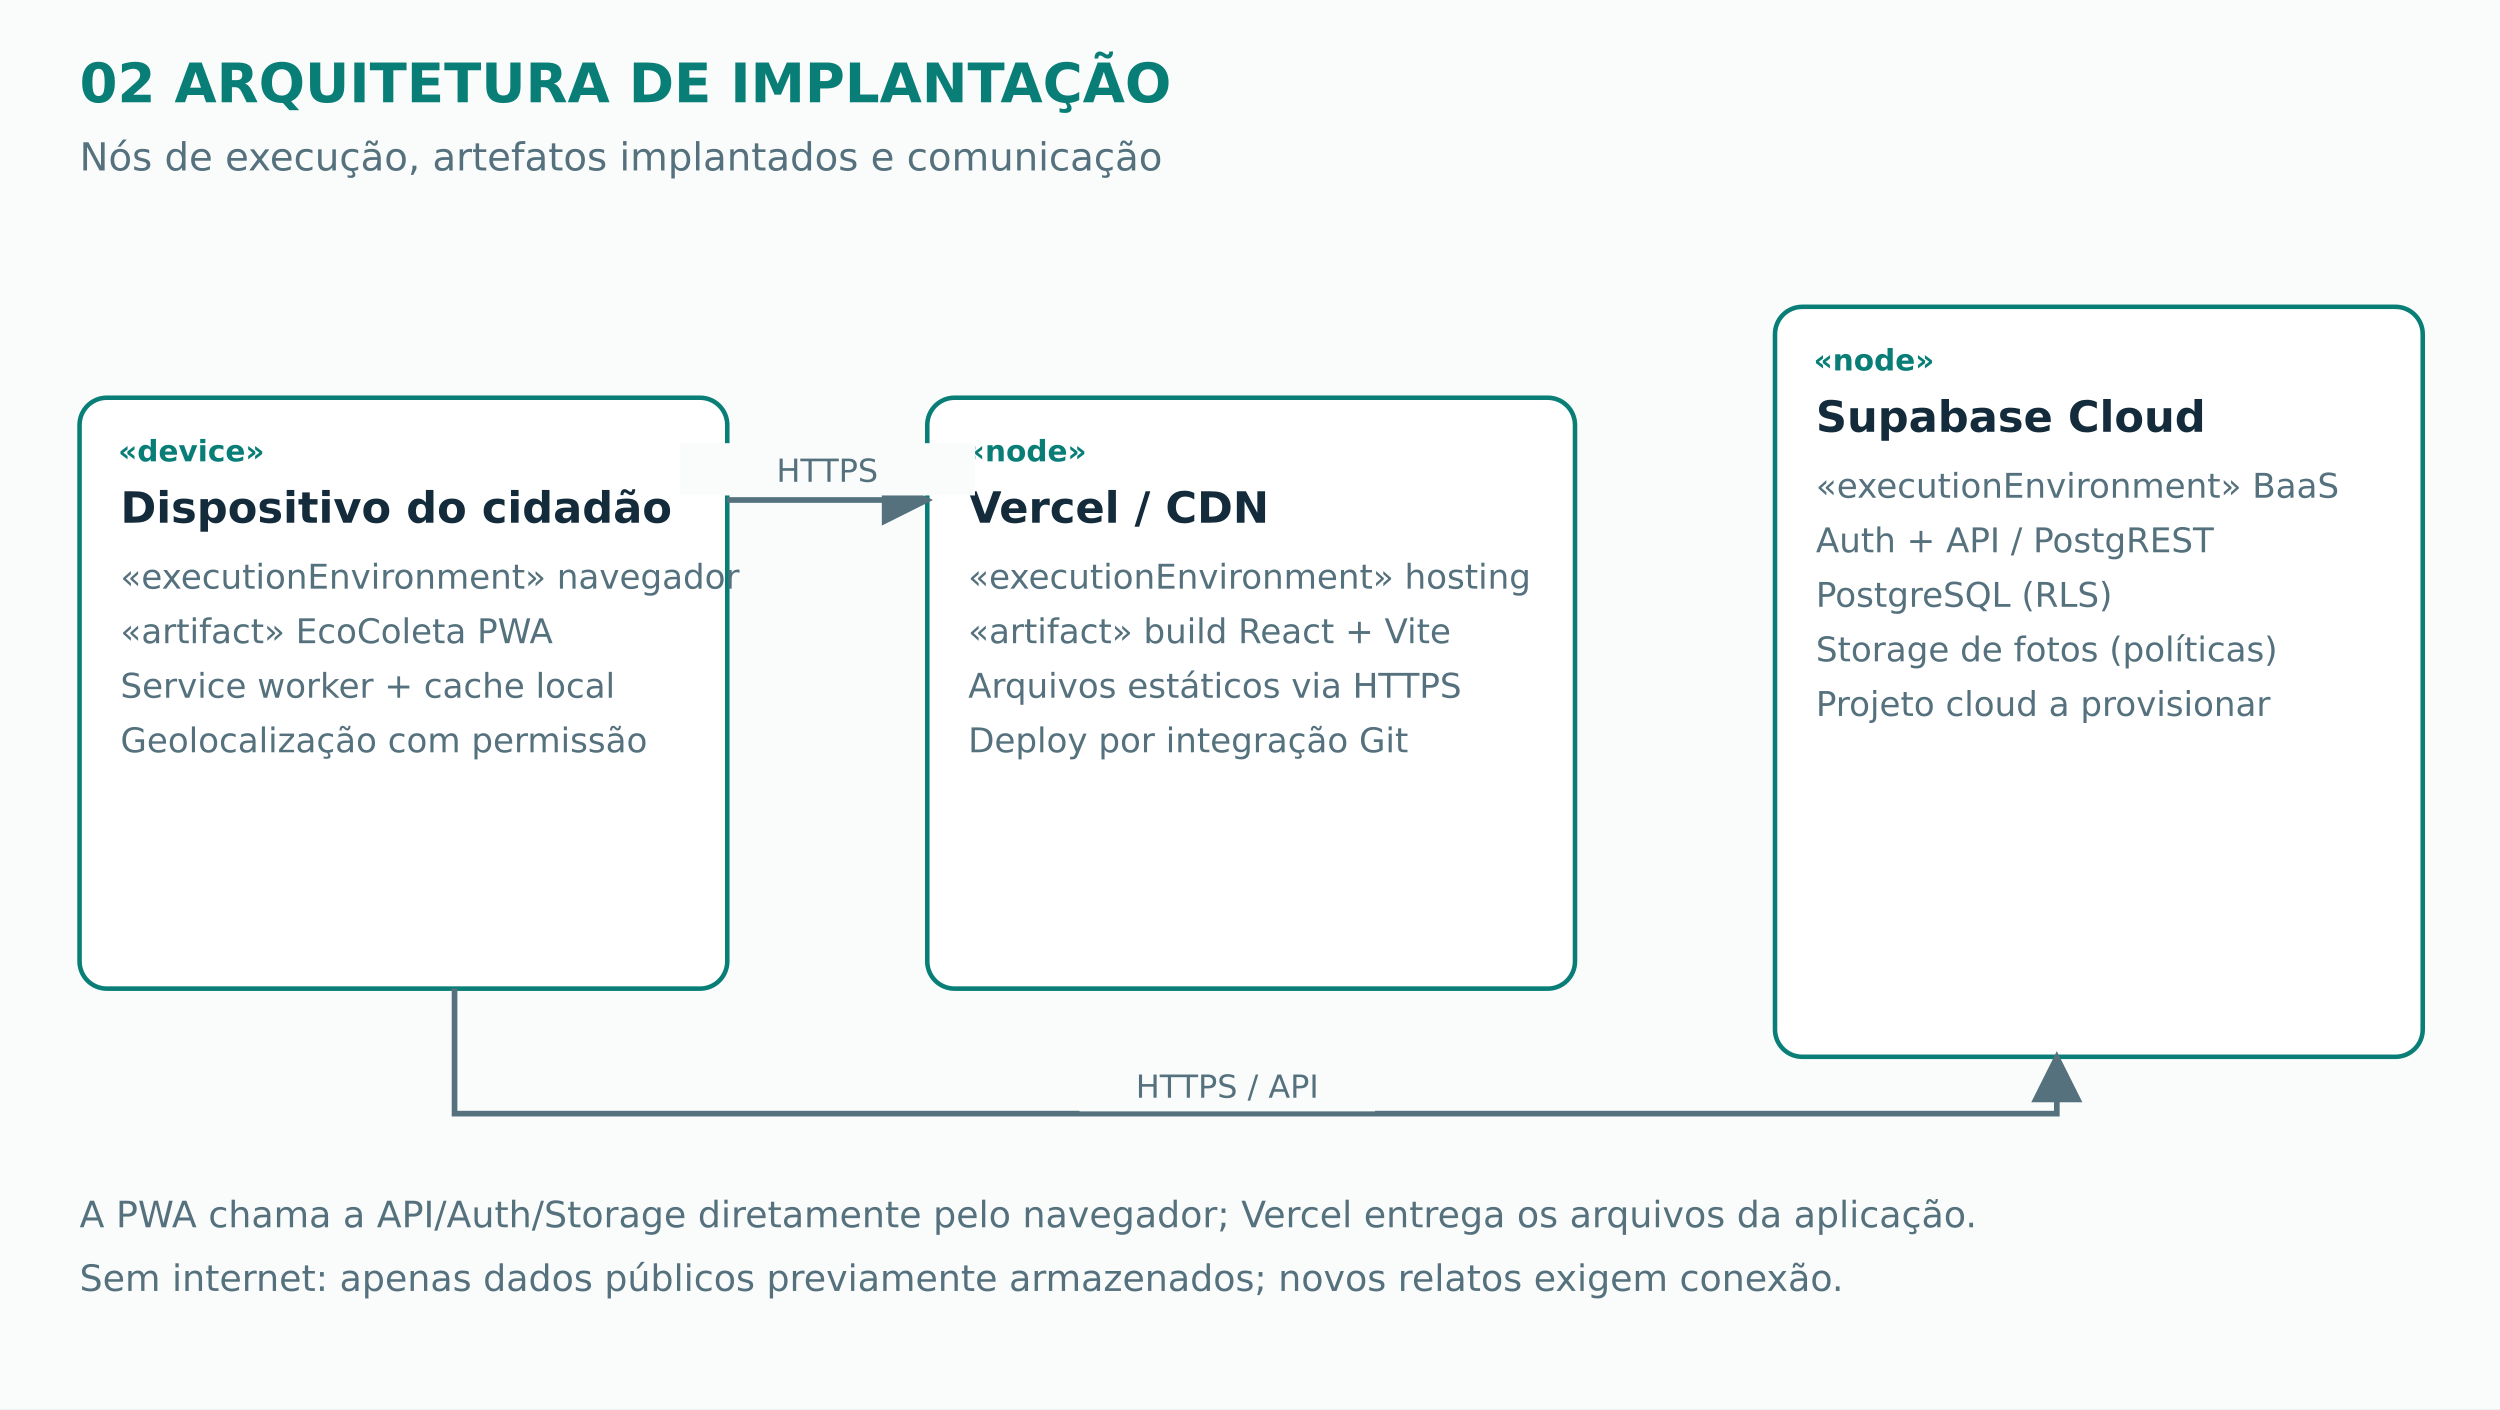
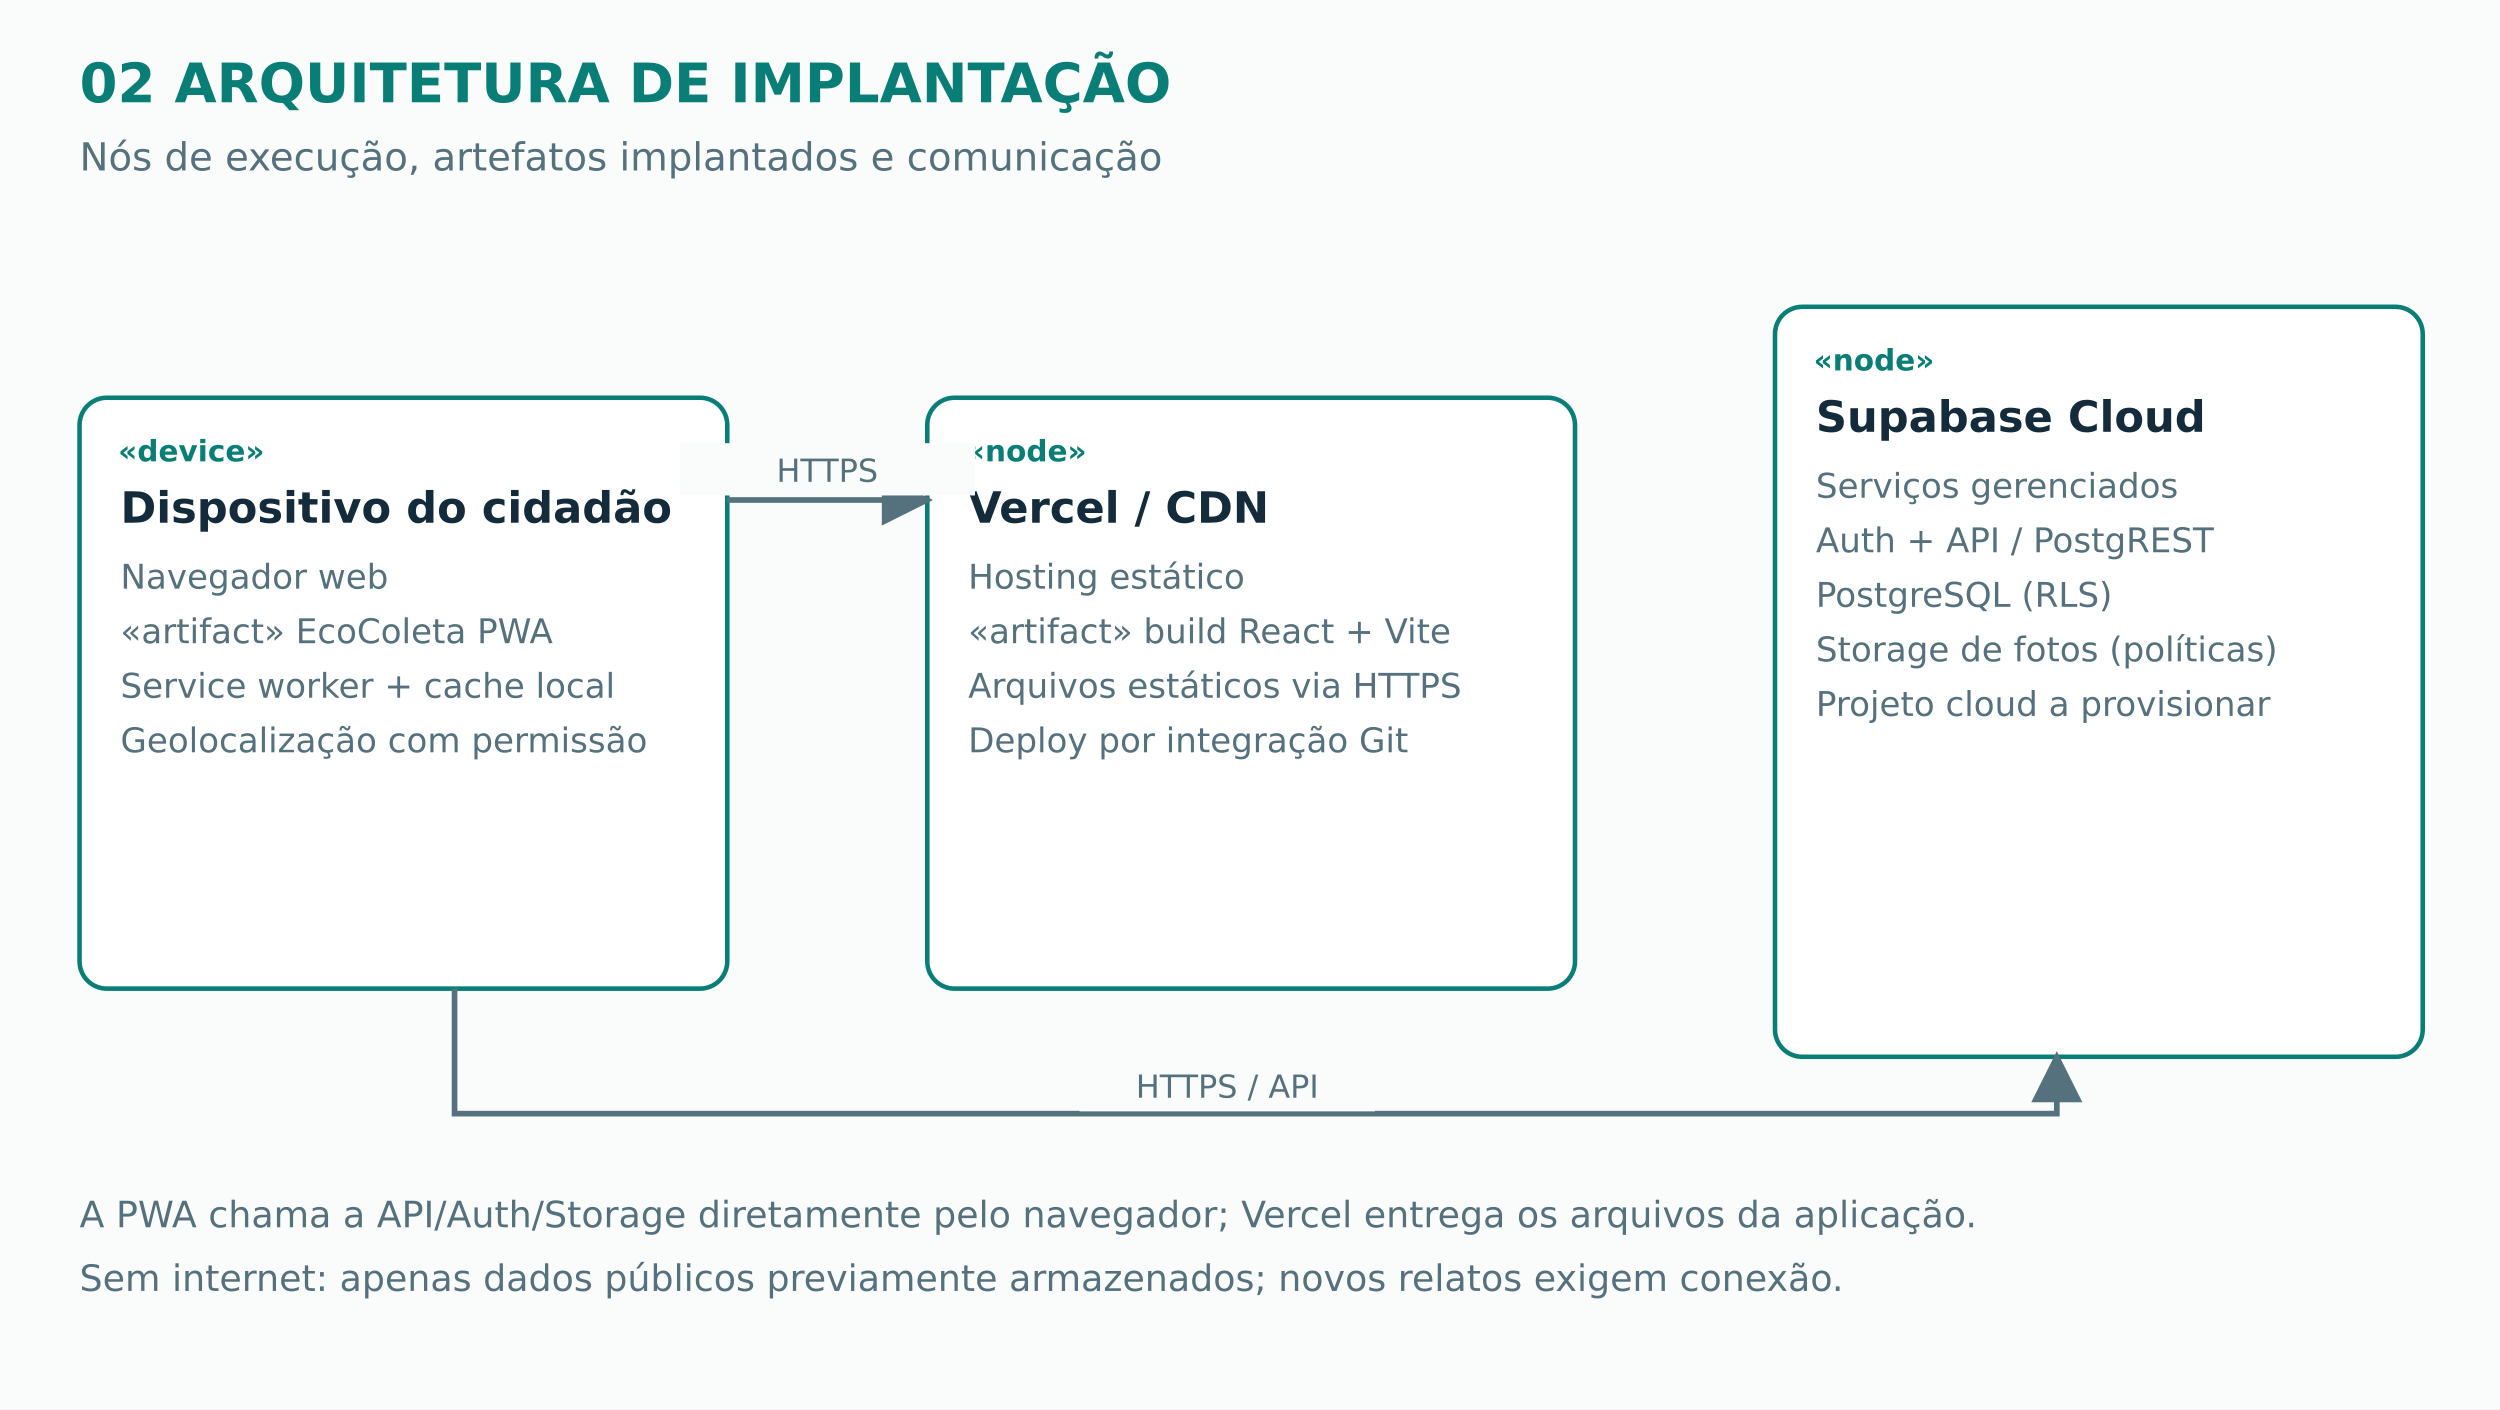
<svg xmlns="http://www.w3.org/2000/svg" width="1100" height="620" viewBox="0 0 1100 620">
  <defs>
    <marker id="arrow" markerWidth="9" markerHeight="9" refX="8" refY="4.5" orient="auto">
      <path d="M0,0 L9,4.5 L0,9 Z" fill="#54717D" />
    </marker>
  </defs>
  <rect width="100%" height="100%" fill="#FAFCFB" />
  <text x="35" y="45" font-family="DejaVu Sans, sans-serif" font-size="24" fill="#087E77" font-weight="700" text-anchor="start">02   ARQUITETURA DE IMPLANTAÇÃO</text>
  <text x="35" y="75" font-family="DejaVu Sans, sans-serif" font-size="17" fill="#54717D" font-weight="400" text-anchor="start">Nós de execução, artefatos implantados e comunicação</text>
  <rect x="35" y="175" width="285" height="260" rx="12" fill="#FFFFFF" stroke="#087E77" stroke-width="2" />
  <text x="52" y="203" font-family="DejaVu Sans, sans-serif" font-size="13" fill="#087E77" font-weight="700" text-anchor="start">«device»</text>
  <text x="53" y="230" font-family="DejaVu Sans, sans-serif" font-size="19" fill="#132B3A" font-weight="700" text-anchor="start">Dispositivo do cidadão</text>
-   <text x="53" y="259" font-family="DejaVu Sans, sans-serif" font-size="15" fill="#54717D" font-weight="400" text-anchor="start">«executionEnvironment» navegador</text>
+   <text x="53" y="259" font-family="DejaVu Sans, sans-serif" font-size="15" fill="#54717D" font-weight="400" text-anchor="start">Navegador web</text>
  <text x="53" y="283" font-family="DejaVu Sans, sans-serif" font-size="15" fill="#54717D" font-weight="400" text-anchor="start">«artifact» EcoColeta PWA</text>
  <text x="53" y="307" font-family="DejaVu Sans, sans-serif" font-size="15" fill="#54717D" font-weight="400" text-anchor="start">Service worker + cache local</text>
  <text x="53" y="331" font-family="DejaVu Sans, sans-serif" font-size="15" fill="#54717D" font-weight="400" text-anchor="start">Geolocalização com permissão</text>
  <rect x="408" y="175" width="285" height="260" rx="12" fill="#FFFFFF" stroke="#087E77" stroke-width="2" />
  <text x="425" y="203" font-family="DejaVu Sans, sans-serif" font-size="13" fill="#087E77" font-weight="700" text-anchor="start">«node»</text>
  <text x="426" y="230" font-family="DejaVu Sans, sans-serif" font-size="19" fill="#132B3A" font-weight="700" text-anchor="start">Vercel / CDN</text>
-   <text x="426" y="259" font-family="DejaVu Sans, sans-serif" font-size="15" fill="#54717D" font-weight="400" text-anchor="start">«executionEnvironment» hosting</text>
+   <text x="426" y="259" font-family="DejaVu Sans, sans-serif" font-size="15" fill="#54717D" font-weight="400" text-anchor="start">Hosting estático</text>
  <text x="426" y="283" font-family="DejaVu Sans, sans-serif" font-size="15" fill="#54717D" font-weight="400" text-anchor="start">«artifact» build React + Vite</text>
  <text x="426" y="307" font-family="DejaVu Sans, sans-serif" font-size="15" fill="#54717D" font-weight="400" text-anchor="start">Arquivos estáticos via HTTPS</text>
  <text x="426" y="331" font-family="DejaVu Sans, sans-serif" font-size="15" fill="#54717D" font-weight="400" text-anchor="start">Deploy por integração Git</text>
  <rect x="781" y="135" width="285" height="330" rx="12" fill="#FFFFFF" stroke="#087E77" stroke-width="2" />
  <text x="798" y="163" font-family="DejaVu Sans, sans-serif" font-size="13" fill="#087E77" font-weight="700" text-anchor="start">«node»</text>
  <text x="799" y="190" font-family="DejaVu Sans, sans-serif" font-size="19" fill="#132B3A" font-weight="700" text-anchor="start">Supabase Cloud</text>
-   <text x="799" y="219" font-family="DejaVu Sans, sans-serif" font-size="15" fill="#54717D" font-weight="400" text-anchor="start">«executionEnvironment» BaaS</text>
+   <text x="799" y="219" font-family="DejaVu Sans, sans-serif" font-size="15" fill="#54717D" font-weight="400" text-anchor="start">Serviços gerenciados</text>
  <text x="799" y="243" font-family="DejaVu Sans, sans-serif" font-size="15" fill="#54717D" font-weight="400" text-anchor="start">Auth + API / PostgREST</text>
  <text x="799" y="267" font-family="DejaVu Sans, sans-serif" font-size="15" fill="#54717D" font-weight="400" text-anchor="start">PostgreSQL (RLS)</text>
  <text x="799" y="291" font-family="DejaVu Sans, sans-serif" font-size="15" fill="#54717D" font-weight="400" text-anchor="start">Storage de fotos (políticas)</text>
  <text x="799" y="315" font-family="DejaVu Sans, sans-serif" font-size="15" fill="#54717D" font-weight="400" text-anchor="start">Projeto cloud a provisionar</text>
  <path d="M320,220 L408,220" fill="none" stroke="#54717D" stroke-width="2.5" marker-end="url(#arrow)" />
  <rect x="299.0" y="195.0" width="130" height="23" fill="#FAFCFB" />
  <text x="364.0" y="212.0" font-family="DejaVu Sans, sans-serif" font-size="14" fill="#54717D" font-weight="400" text-anchor="middle">HTTPS</text>
  <path d="M200,435 L200,490 L905,490 L905,465" fill="none" stroke="#54717D" stroke-width="2.5" marker-end="url(#arrow)" />
  <rect x="475" y="466" width="130" height="23" fill="#FAFCFB" />
  <text x="540" y="483" font-family="DejaVu Sans, sans-serif" font-size="14" fill="#54717D" font-weight="400" text-anchor="middle">HTTPS / API</text>
  <text x="35" y="540" font-family="DejaVu Sans, sans-serif" font-size="16" fill="#54717D" font-weight="400" text-anchor="start">A PWA chama a API/Auth/Storage diretamente pelo navegador; Vercel entrega os arquivos da aplicação.</text>
  <text x="35" y="568" font-family="DejaVu Sans, sans-serif" font-size="16" fill="#54717D" font-weight="400" text-anchor="start">Sem internet: apenas dados públicos previamente armazenados; novos relatos exigem conexão.</text>
</svg>
